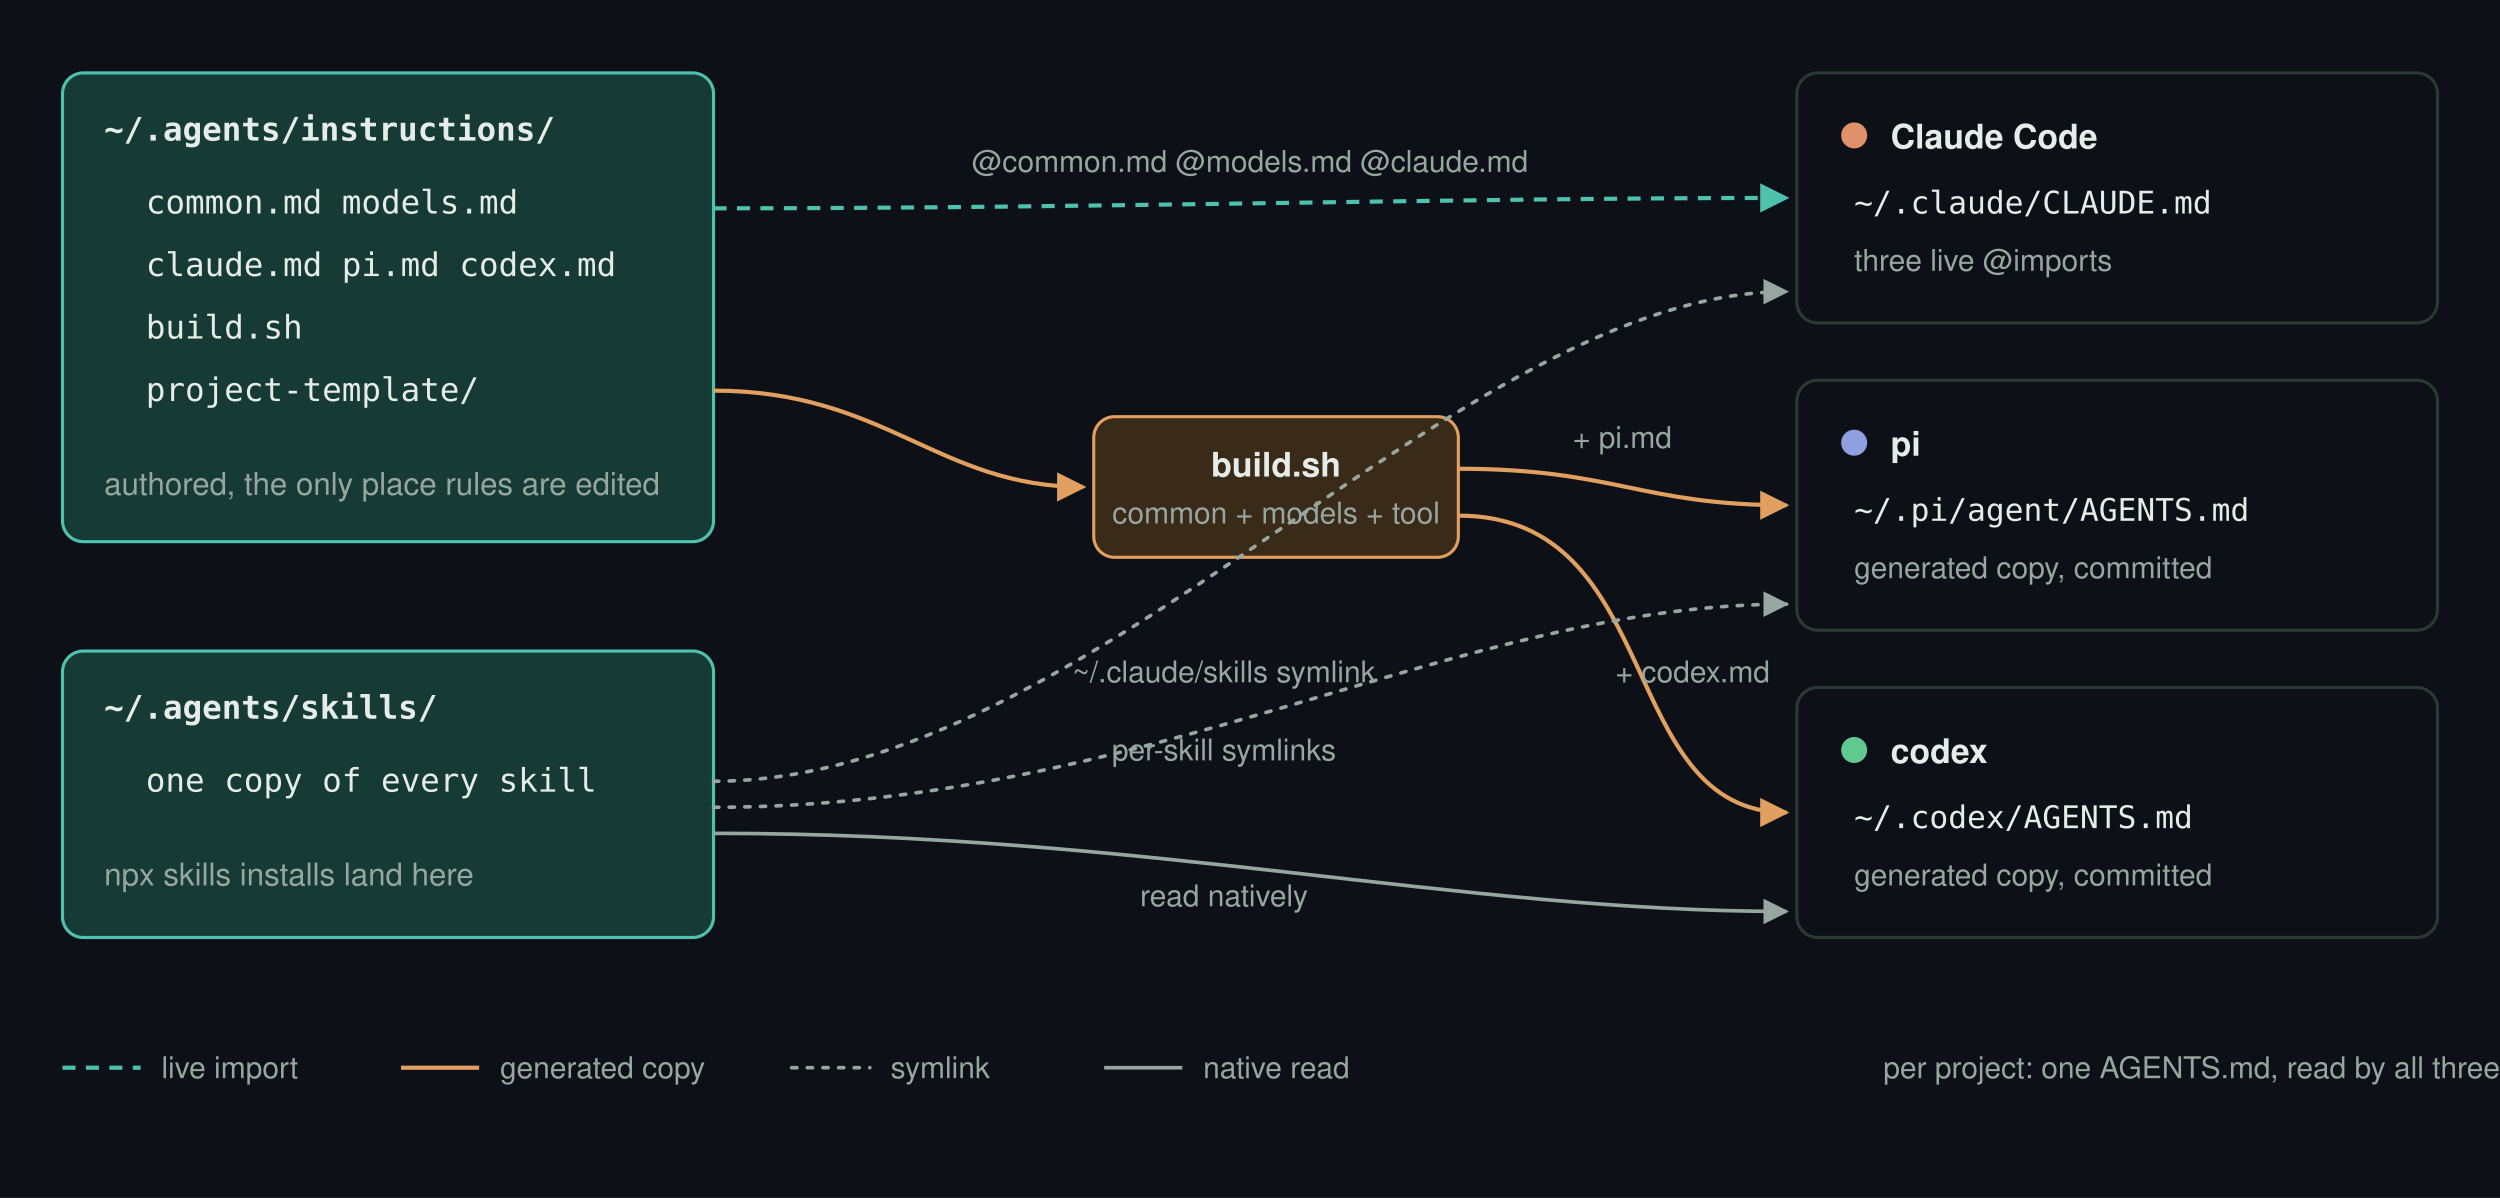
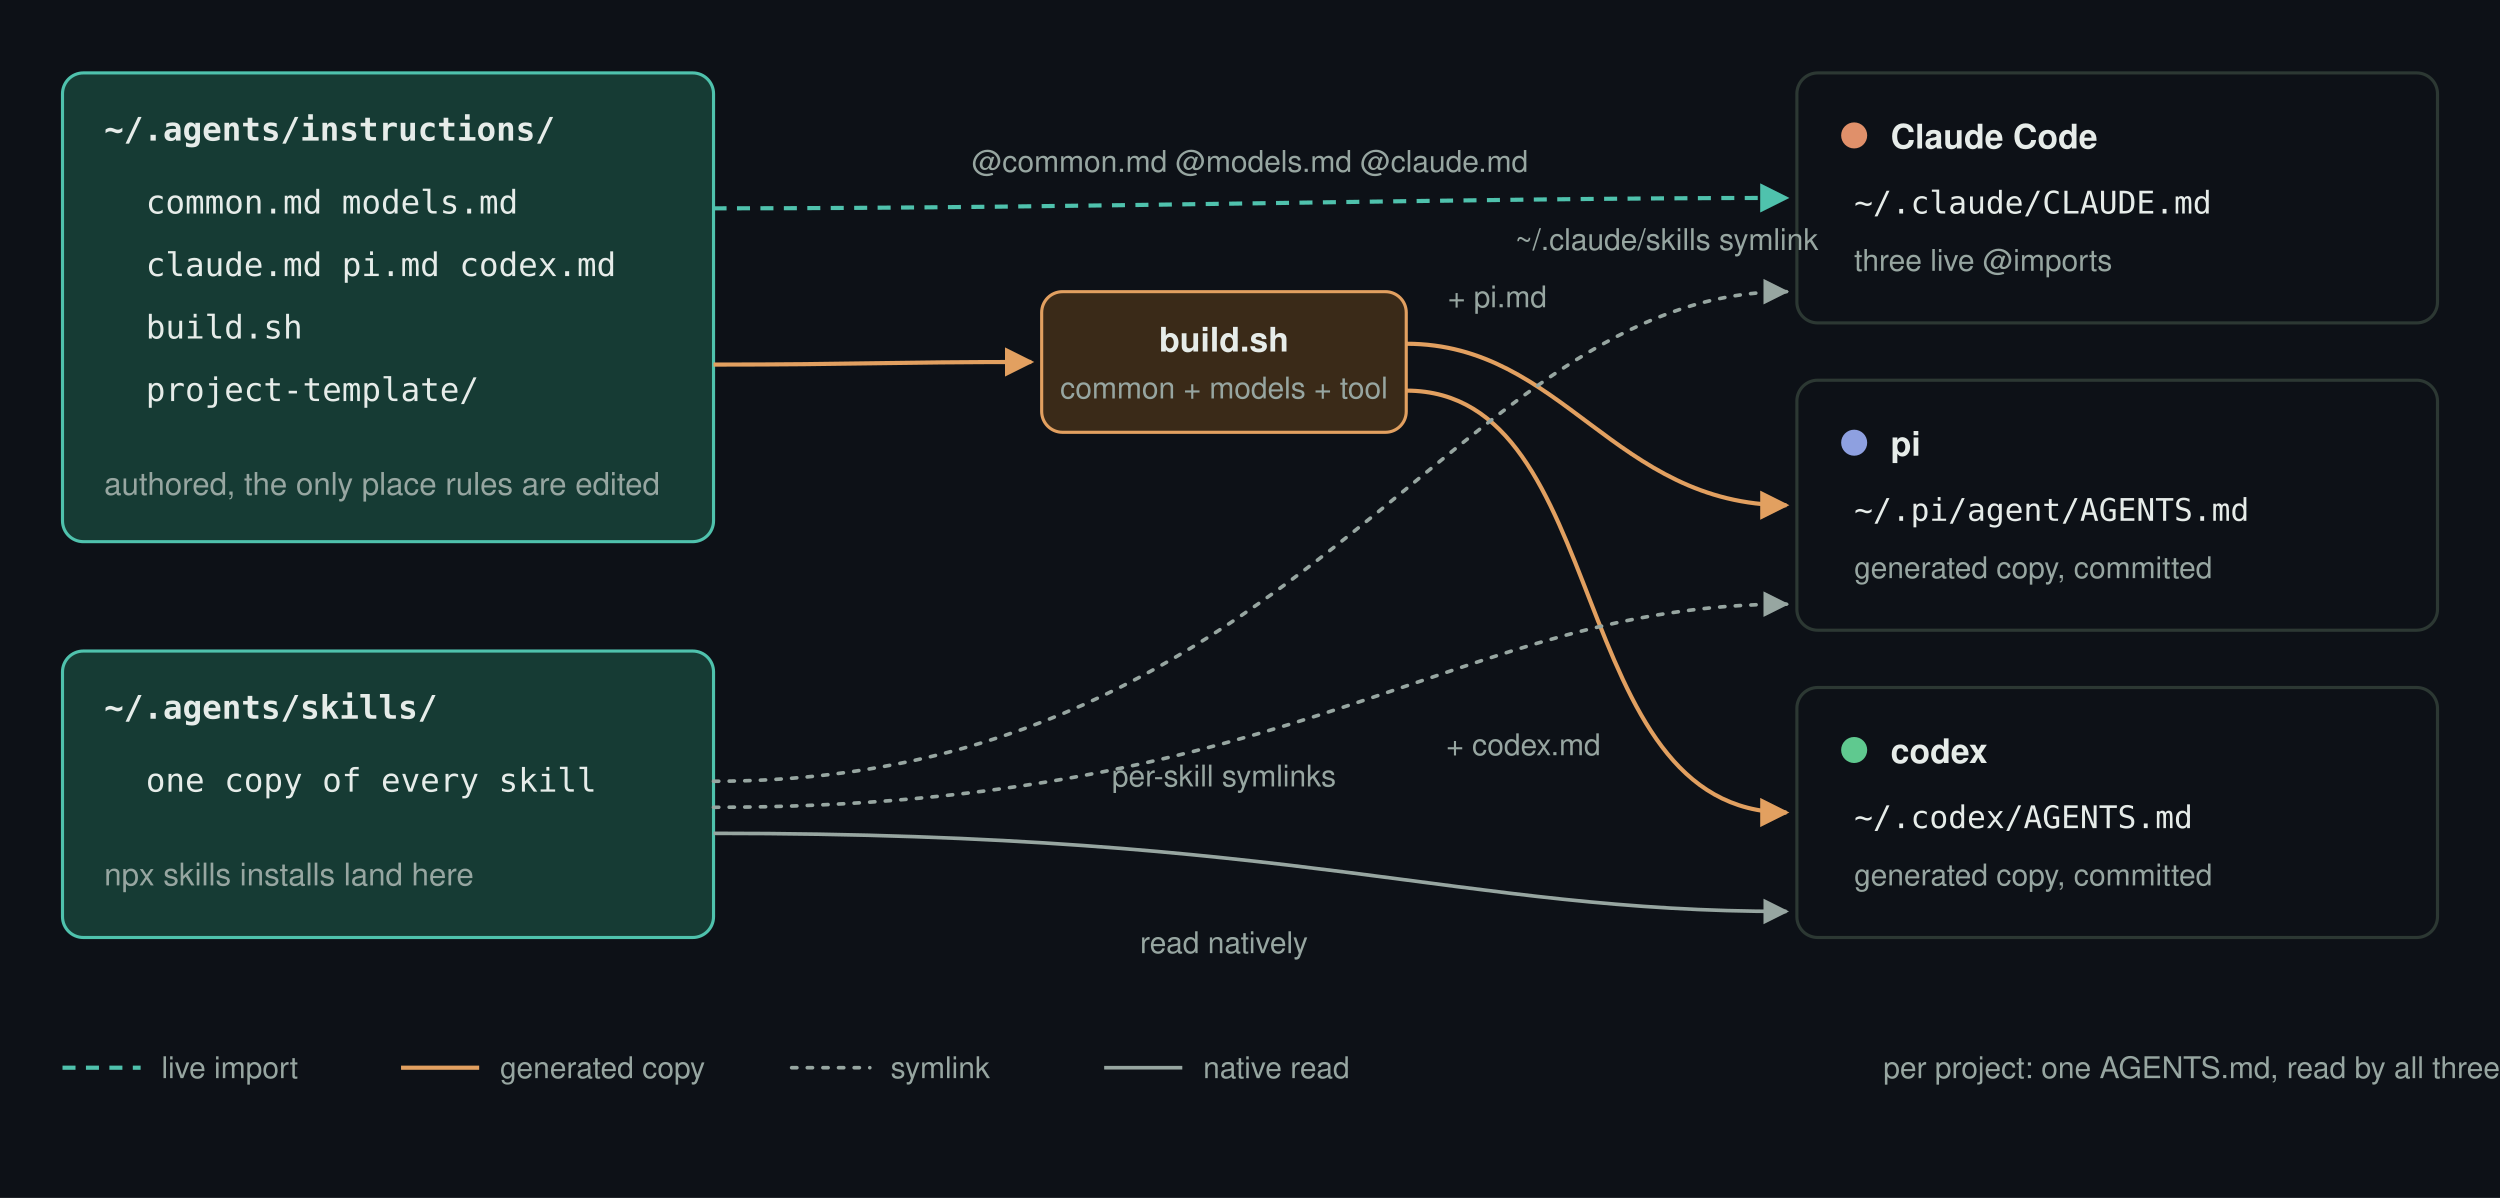
<svg xmlns="http://www.w3.org/2000/svg" viewBox="0 0 960 460" width="960" height="460" role="img" aria-label="One source directory feeding Claude Code, pi and codex">
  <rect width="960" height="460" fill="#0d1117" />
  <defs>
    <marker id="a" viewBox="0 0 10 10" refX="9" refY="5" markerWidth="7" markerHeight="7" orient="auto">
      <path d="M0 0L10 5L0 10z" fill="#97a6a1" />
    </marker>
    <marker id="aa" viewBox="0 0 10 10" refX="9" refY="5" markerWidth="7" markerHeight="7" orient="auto">
      <path d="M0 0L10 5L0 10z" fill="#4fc2ad" />
    </marker>
    <marker id="aw" viewBox="0 0 10 10" refX="9" refY="5" markerWidth="7" markerHeight="7" orient="auto">
      <path d="M0 0L10 5L0 10z" fill="#e2a060" />
    </marker>
  </defs>
  <g font-family="ui-sans-serif,system-ui,-apple-system,Segoe UI,Helvetica,Arial,sans-serif" font-size="13" fill="#e6ece9">
    <rect x="24" y="28" width="250" height="180" rx="8" fill="#163b34" stroke="#4fc2ad" stroke-width="1.2" />
    <text x="40" y="54" font-family="ui-monospace,SFMono-Regular,Menlo,Consolas,monospace" font-size="12.5" font-weight="600">~/.agents/instructions/</text>
    <text x="56" y="82" font-family="ui-monospace,SFMono-Regular,Menlo,Consolas,monospace" font-size="12.5">common.md   models.md</text>
    <text x="56" y="106" font-family="ui-monospace,SFMono-Regular,Menlo,Consolas,monospace" font-size="12.5">claude.md   pi.md   codex.md</text>
    <text x="56" y="130" font-family="ui-monospace,SFMono-Regular,Menlo,Consolas,monospace" font-size="12.5">build.sh</text>
    <text x="56" y="154" font-family="ui-monospace,SFMono-Regular,Menlo,Consolas,monospace" font-size="12.5">project-template/</text>
    <text x="40" y="190" font-size="12" fill="#97a6a1">authored, the only place rules are edited</text>
    <rect x="24" y="250" width="250" height="110" rx="8" fill="#163b34" stroke="#4fc2ad" stroke-width="1.2" />
    <text x="40" y="276" font-family="ui-monospace,SFMono-Regular,Menlo,Consolas,monospace" font-size="12.5" font-weight="600">~/.agents/skills/</text>
    <text x="56" y="304" font-family="ui-monospace,SFMono-Regular,Menlo,Consolas,monospace" font-size="12.5">one copy of every skill</text>
    <text x="40" y="340" font-size="12" fill="#97a6a1">npx skills installs land here</text>
-     <rect x="420" y="160" width="140" height="54" rx="8" fill="#3a2a18" stroke="#e2a060" stroke-width="1.2" />
-     <text x="490" y="183" text-anchor="middle" font-weight="600">build.sh</text>
-     <text x="490" y="201" text-anchor="middle" font-size="11.5" fill="#97a6a1">common + models + tool</text>
+     <rect x="400" y="112" width="140" height="54" rx="8" fill="#3a2a18" stroke="#e2a060" stroke-width="1.2" />
+     <text x="470" y="135" text-anchor="middle" font-weight="600">build.sh</text>
+     <text x="470" y="153" text-anchor="middle" font-size="11.5" fill="#97a6a1">common + models + tool</text>
    <rect x="690" y="28" width="246" height="96" rx="8" fill="none" stroke="#2c3833" stroke-width="1.2" />
    <circle cx="712" cy="52" r="5" fill="#e0906a" />
    <text x="726" y="57" font-weight="600">Claude Code</text>
    <text x="712" y="82" font-family="ui-monospace,SFMono-Regular,Menlo,Consolas,monospace" font-size="12">~/.claude/CLAUDE.md</text>
    <text x="712" y="104" font-size="11.5" fill="#97a6a1">three live @imports</text>
    <rect x="690" y="146" width="246" height="96" rx="8" fill="none" stroke="#2c3833" stroke-width="1.2" />
    <circle cx="712" cy="170" r="5" fill="#8ea0e0" />
    <text x="726" y="175" font-weight="600">pi</text>
    <text x="712" y="200" font-family="ui-monospace,SFMono-Regular,Menlo,Consolas,monospace" font-size="12">~/.pi/agent/AGENTS.md</text>
    <text x="712" y="222" font-size="11.5" fill="#97a6a1">generated copy, committed</text>
    <rect x="690" y="264" width="246" height="96" rx="8" fill="none" stroke="#2c3833" stroke-width="1.2" />
    <circle cx="712" cy="288" r="5" fill="#5fc98f" />
    <text x="726" y="293" font-weight="600">codex</text>
    <text x="712" y="318" font-family="ui-monospace,SFMono-Regular,Menlo,Consolas,monospace" font-size="12">~/.codex/AGENTS.md</text>
    <text x="712" y="340" font-size="11.5" fill="#97a6a1">generated copy, committed</text>
    <path d="M274 80 C 420 80, 560 76, 686 76" fill="none" stroke="#4fc2ad" stroke-width="1.6" stroke-dasharray="5 4" marker-end="url(#aa)" />
    <text x="480" y="66" text-anchor="middle" font-size="11.5" fill="#97a6a1">@common.md  @models.md  @claude.md</text>
-     <path d="M274 150 C 340 150, 360 187, 416 187" fill="none" stroke="#e2a060" stroke-width="1.6" marker-end="url(#aw)" />
-     <path d="M560 180 C 620 180, 630 194, 686 194" fill="none" stroke="#e2a060" stroke-width="1.6" marker-end="url(#aw)" />
-     <text x="623" y="172" text-anchor="middle" font-size="11.5" fill="#97a6a1">+ pi.md</text>
-     <path d="M560 198 C 640 198, 620 312, 686 312" fill="none" stroke="#e2a060" stroke-width="1.6" marker-end="url(#aw)" />
-     <text x="650" y="262" text-anchor="middle" font-size="11.5" fill="#97a6a1">+ codex.md</text>
-     <path d="M274 300 C 420 300, 560 112, 686 112" fill="none" stroke="#97a6a1" stroke-width="1.4" stroke-dasharray="2 4" stroke-linecap="round" marker-end="url(#a)" />
-     <path d="M274 310 C 440 310, 560 232, 686 232" fill="none" stroke="#97a6a1" stroke-width="1.4" stroke-dasharray="2 4" stroke-linecap="round" marker-end="url(#a)" />
-     <path d="M274 320 C 440 320, 560 350, 686 350" fill="none" stroke="#97a6a1" stroke-width="1.4" marker-end="url(#a)" />
-     <text x="470" y="262" text-anchor="middle" font-size="11.5" fill="#97a6a1">~/.claude/skills symlink</text>
-     <text x="470" y="292" text-anchor="middle" font-size="11.5" fill="#97a6a1">per-skill symlinks</text>
-     <text x="470" y="348" text-anchor="middle" font-size="11.5" fill="#97a6a1">read natively</text>
+     <path d="M274 140 C 330 140, 340 139, 396 139" fill="none" stroke="#e2a060" stroke-width="1.6" marker-end="url(#aw)" />
+     <path d="M540 132 C 600 132, 620 194, 686 194" fill="none" stroke="#e2a060" stroke-width="1.6" marker-end="url(#aw)" />
+     <text x="575" y="118" text-anchor="middle" font-size="11.5" fill="#97a6a1">+ pi.md</text>
+     <path d="M540 150 C 620 150, 600 312, 686 312" fill="none" stroke="#e2a060" stroke-width="1.6" marker-end="url(#aw)" />
+     <text x="585" y="290" text-anchor="middle" font-size="11.5" fill="#97a6a1">+ codex.md</text>
+     <path d="M274 300 C 500 300, 560 112, 686 112" fill="none" stroke="#97a6a1" stroke-width="1.4" stroke-dasharray="2 4" stroke-linecap="round" marker-end="url(#a)" />
+     <path d="M274 310 C 500 310, 560 232, 686 232" fill="none" stroke="#97a6a1" stroke-width="1.4" stroke-dasharray="2 4" stroke-linecap="round" marker-end="url(#a)" />
+     <path d="M274 320 C 500 320, 560 350, 686 350" fill="none" stroke="#97a6a1" stroke-width="1.4" marker-end="url(#a)" />
+     <text x="640" y="96" text-anchor="middle" font-size="11.5" fill="#97a6a1">~/.claude/skills symlink</text>
+     <text x="470" y="302" text-anchor="middle" font-size="11.5" fill="#97a6a1">per-skill symlinks</text>
+     <text x="470" y="366" text-anchor="middle" font-size="11.5" fill="#97a6a1">read natively</text>
    <g transform="translate(24 410)" font-size="11.5" fill="#97a6a1">
      <line x1="0" y1="0" x2="30" y2="0" stroke="#4fc2ad" stroke-width="1.6" stroke-dasharray="5 4" />
      <text x="38" y="4">live import</text>
      <line x1="130" y1="0" x2="160" y2="0" stroke="#e2a060" stroke-width="1.6" />
      <text x="168" y="4">generated copy</text>
      <line x1="280" y1="0" x2="310" y2="0" stroke="#97a6a1" stroke-width="1.4" stroke-dasharray="2 4" stroke-linecap="round" />
      <text x="318" y="4">symlink</text>
      <line x1="400" y1="0" x2="430" y2="0" stroke="#97a6a1" stroke-width="1.4" />
      <text x="438" y="4">native read</text>
      <text x="936" y="4" text-anchor="end">per project: one AGENTS.md, read by all three</text>
    </g>
  </g>
</svg>
